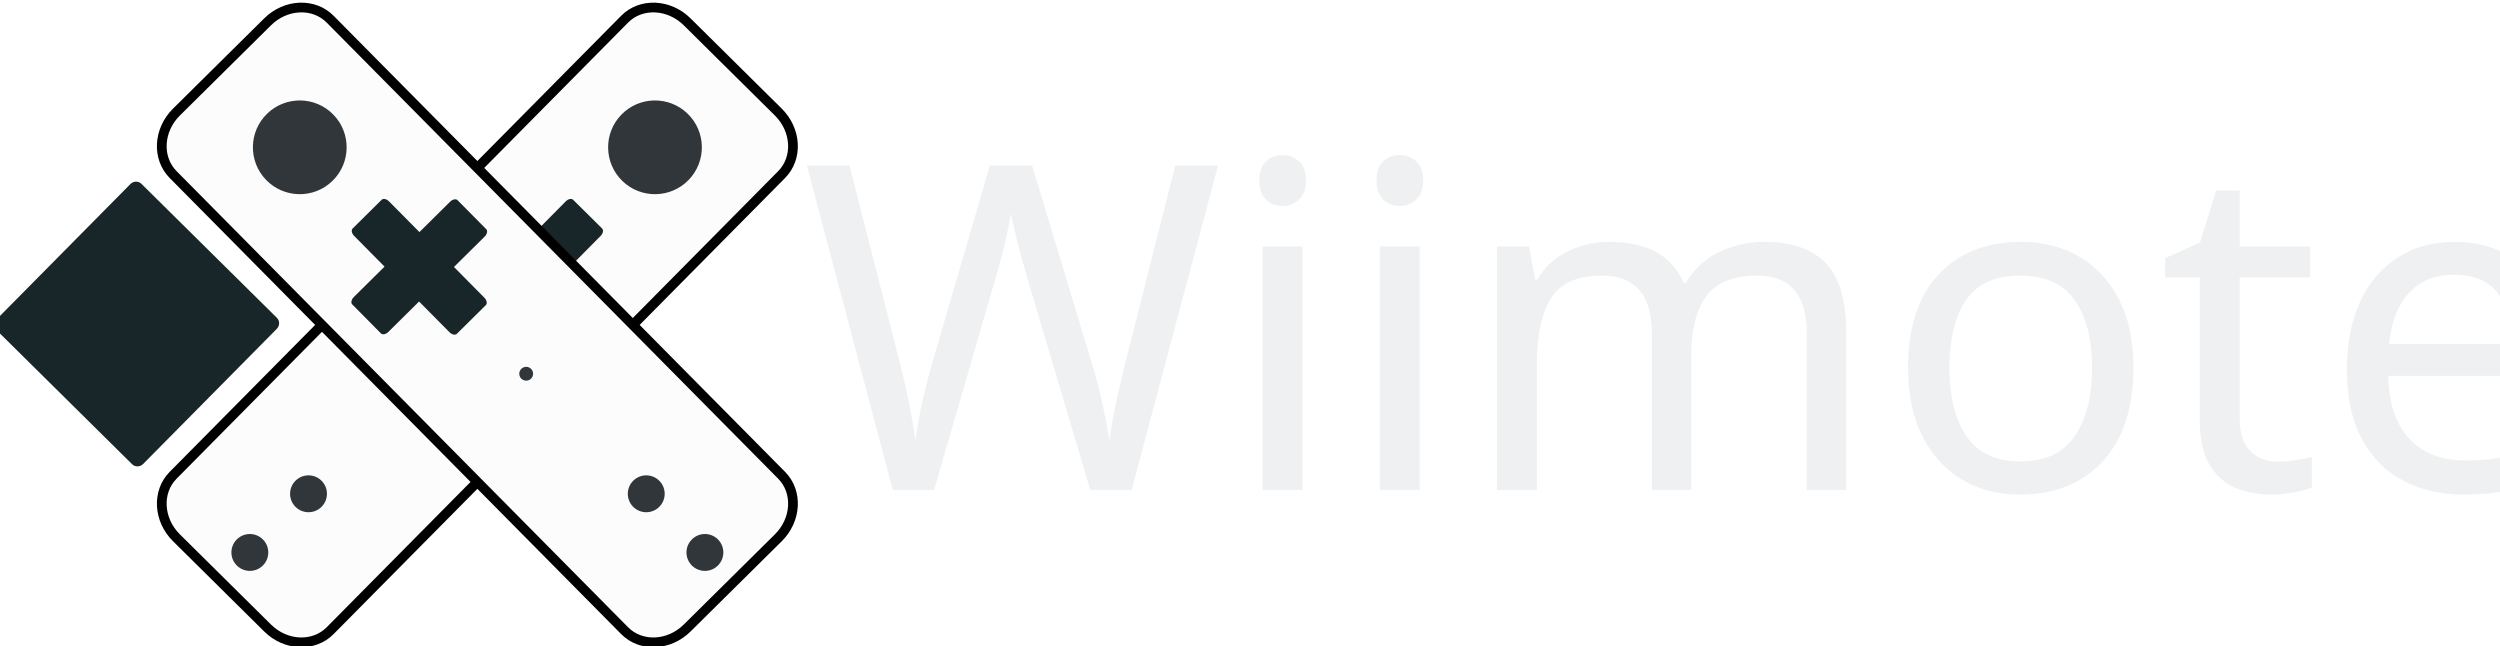
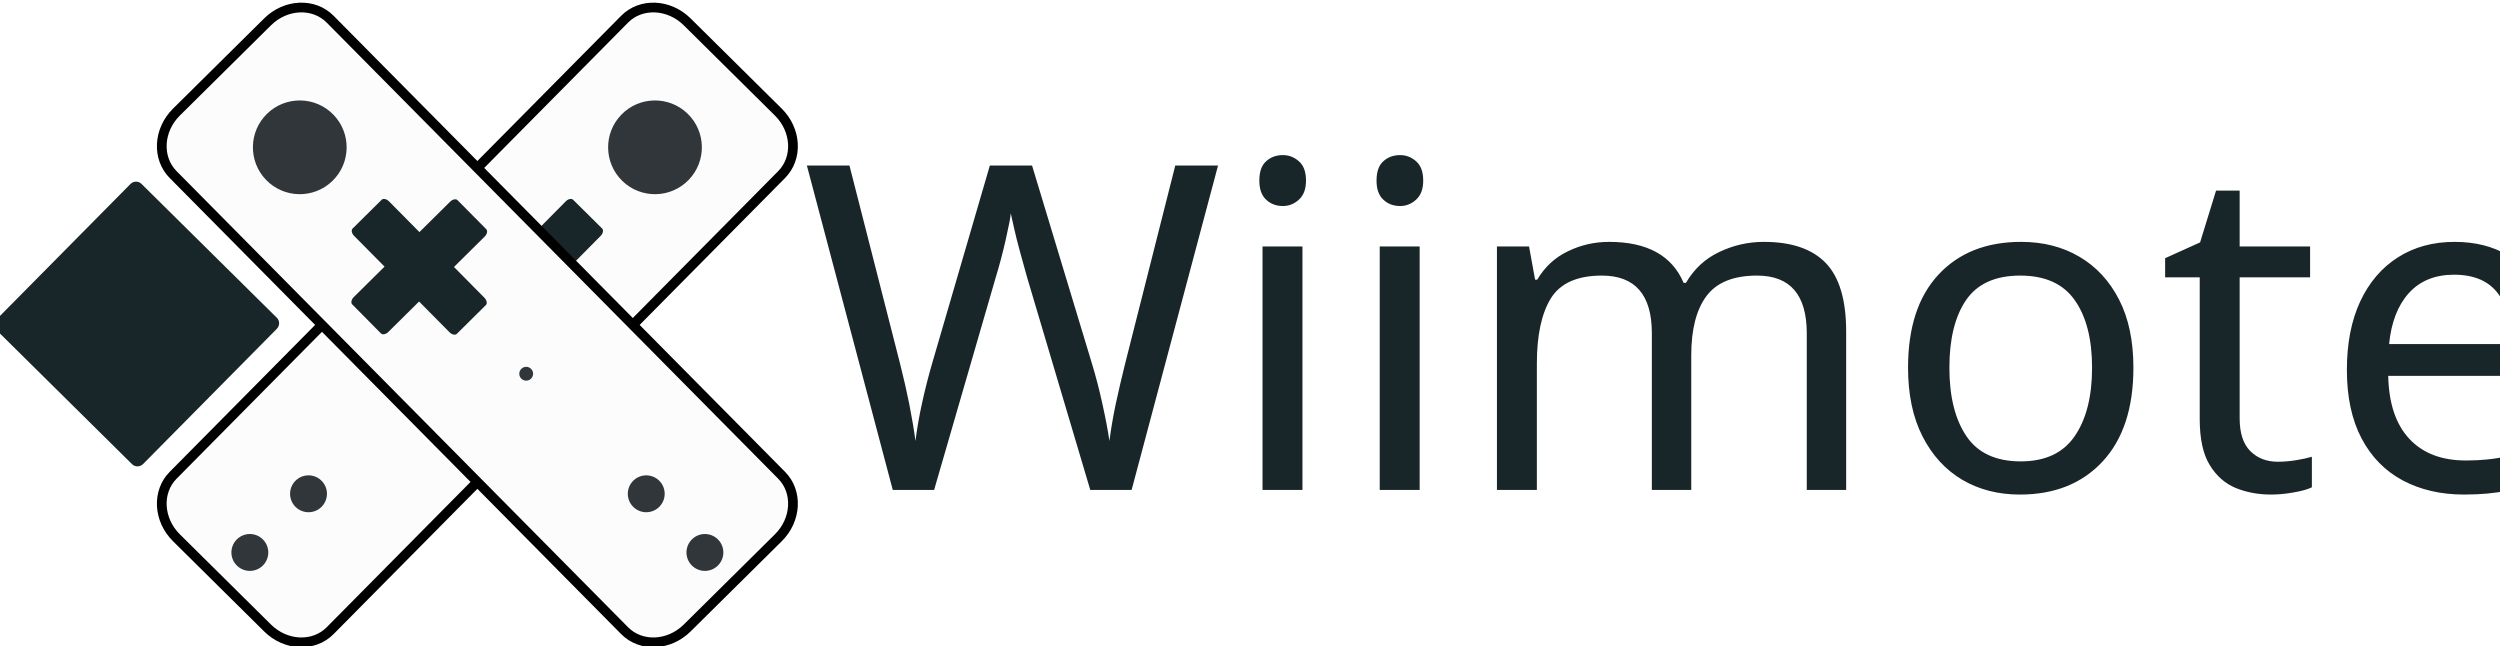
<svg xmlns="http://www.w3.org/2000/svg" width="220.133" height="56.878" id="svg2" version="1.1">
  <defs id="defs4" />
  <g id="layer1" transform="translate(-72.52956,-321.1713)">
-     <text xml:space="preserve" style="font-size:40px;font-style:normal;font-variant:normal;font-weight:normal;font-stretch:normal;line-height:125%;letter-spacing:0px;word-spacing:0px;fill:#eff0f1;fill-opacity:1;stroke:none;font-family:Oxygen-Sans;-inkscape-font-specification:Oxygen-Sans" x="143.092" y="364.311" id="text3963">
+     <text xml:space="preserve" style="font-size:40px;font-style:normal;font-variant:normal;font-weight:normal;font-stretch:normal;line-height:125%;letter-spacing:0px;word-spacing:0px;fill:#192629;fill-opacity:1;stroke:none;font-family:Oxygen-Sans;-inkscape-font-specification:Oxygen-Sans;" x="143.092" y="364.311" id="text3963">
      <tspan id="tspan3965" x="143.092" y="364.311">Wiimote</tspan>
    </text>
    <rect style="fill:#192629;fill-opacity:1;stroke:none" id="rect3017" width="18.131" height="18.131" x="296.987" y="180.08" rx="0.678" ry="0.697" transform="matrix(0.7109486,0.703244,-0.703244,0.7109486,0,0)" />
    <g id="g3254" transform="matrix(0.7071068,-0.7071068,0.7071068,0.7071068,-197.3759,222.0261)">
      <rect transform="matrix(0.00507911,0.9999871,-0.9999871,0.00507911,0,0)" ry="3.704" rx="4.078" y="-160.619" x="301.844" height="63.924" width="19.451" id="rect3213" style="fill:#fcfcfc;fill-opacity:1;stroke:#000000;stroke-width:0.856;stroke-linecap:butt;stroke-linejoin:miter;stroke-miterlimit:4;stroke-opacity:1;stroke-dasharray:none;stroke-dashoffset:0" />
-       <path transform="matrix(-0.5979464,0.01053786,-0.01053786,-0.5979464,153.7437,297.8872)" d="m 9.607,-21.735 c 0,3.811 -3.09,6.901 -6.901,6.901 -3.811,0 -6.901,-3.09 -6.901,-6.901 0,-3.811 3.09,-6.901 6.901,-6.901 3.811,0 6.901,3.09 6.901,6.901 z" id="path3139" style="fill:#31363b;fill-opacity:1;stroke:none" />
-       <path style="fill:#31363b;fill-opacity:1;stroke:none" id="path3205" d="m 9.607,-21.735 c 0,3.811 -3.09,6.901 -6.901,6.901 -3.811,0 -6.901,-3.09 -6.901,-6.901 0,-3.811 3.09,-6.901 6.901,-6.901 3.811,0 6.901,3.09 6.901,6.901 z" transform="matrix(-0.08822156,0.00155477,-0.00155477,-0.08822156,124.364,308.9906)" />
-       <path transform="matrix(-0.2352576,0.00414604,-0.00414604,-0.2352576,102.451,305.7877)" d="m 9.607,-21.735 c 0,3.811 -3.09,6.901 -6.901,6.901 -3.811,0 -6.901,-3.09 -6.901,-6.901 0,-3.811 3.09,-6.901 6.901,-6.901 3.811,0 6.901,3.09 6.901,6.901 z" id="path3207" style="fill:#31363b;fill-opacity:1;stroke:none" />
-       <path style="fill:#31363b;fill-opacity:1;stroke:none" id="path3211" d="m 9.607,-21.735 c 0,3.811 -3.09,6.901 -6.901,6.901 -3.811,0 -6.901,-3.09 -6.901,-6.901 0,-3.811 3.09,-6.901 6.901,-6.901 3.811,0 6.901,3.09 6.901,6.901 z" transform="matrix(-0.2352576,0.00414604,-0.00414604,-0.2352576,109.7565,305.7877)" />
+       <path transform="matrix(-0.5979464,0.01053786,-0.01053786,-0.5979464,153.7437,297.8872)" d="m 9.607,-21.735 a 6.901,6.901 0 0 1 -6.901,6.901 6.901,6.901 0 0 1 -6.901,-6.901 6.901,6.901 0 0 1 6.901,-6.901 6.901,6.901 0 0 1 6.901,6.901 z" id="path3139" style="fill:#31363b;fill-opacity:1;stroke:none" />
+       <path style="fill:#31363b;fill-opacity:1;stroke:none" id="path3205" d="m 9.607,-21.735 a 6.901,6.901 0 0 1 -6.901,6.901 6.901,6.901 0 0 1 -6.901,-6.901 6.901,6.901 0 0 1 6.901,-6.901 6.901,6.901 0 0 1 6.901,6.901 z" transform="matrix(-0.08822156,0.00155477,-0.00155477,-0.08822156,124.364,308.9906)" />
+       <path transform="matrix(-0.2352576,0.00414604,-0.00414604,-0.2352576,102.451,305.7877)" d="m 9.607,-21.735 a 6.901,6.901 0 0 1 -6.901,6.901 6.901,6.901 0 0 1 -6.901,-6.901 6.901,6.901 0 0 1 6.901,-6.901 6.901,6.901 0 0 1 6.901,6.901 z" id="path3207" style="fill:#31363b;fill-opacity:1;stroke:none" />
+       <path style="fill:#31363b;fill-opacity:1;stroke:none" id="path3211" d="m 9.607,-21.735 a 6.901,6.901 0 0 1 -6.901,6.901 6.901,6.901 0 0 1 -6.901,-6.901 6.901,6.901 0 0 1 6.901,-6.901 6.901,6.901 0 0 1 6.901,6.901 z" transform="matrix(-0.2352576,0.00414604,-0.00414604,-0.2352576,109.7565,305.7877)" />
      <rect style="fill:#192629;fill-opacity:1;stroke:none" id="rect3921-2" width="4.323" height="13.046" x="133.734" y="305.084" rx="0.365" ry="0.557" transform="matrix(0.9999871,-0.00507911,0.00507911,0.9999871,0,0)" />
      <rect transform="matrix(0.00507911,0.9999871,-0.9999871,0.00507911,0,0)" ry="0.557" rx="0.365" y="-142.419" x="309.445" height="13.046" width="4.323" id="rect3927-9" style="fill:#192629;fill-opacity:1;stroke:none" />
    </g>
    <g transform="matrix(-0.7071068,-0.7071068,-0.7071068,0.7071068,426.5047,222.0261)" id="g3279">
      <rect style="fill:#fcfcfc;fill-opacity:1;stroke:#000000;stroke-width:0.856;stroke-linecap:butt;stroke-linejoin:miter;stroke-miterlimit:4;stroke-opacity:1;stroke-dasharray:none;stroke-dashoffset:0" id="rect3281" width="19.451" height="63.924" x="301.844" y="-160.619" rx="4.078" ry="3.704" transform="matrix(0.00507911,0.9999871,-0.9999871,0.00507911,0,0)" />
-       <path style="fill:#31363b;fill-opacity:1;stroke:none" id="path3283" d="m 9.607,-21.735 c 0,3.811 -3.09,6.901 -6.901,6.901 -3.811,0 -6.901,-3.09 -6.901,-6.901 0,-3.811 3.09,-6.901 6.901,-6.901 3.811,0 6.901,3.09 6.901,6.901 z" transform="matrix(-0.5979464,0.01053786,-0.01053786,-0.5979464,153.7437,297.8872)" />
-       <path transform="matrix(-0.08822156,0.00155477,-0.00155477,-0.08822156,124.364,308.9906)" d="m 9.607,-21.735 c 0,3.811 -3.09,6.901 -6.901,6.901 -3.811,0 -6.901,-3.09 -6.901,-6.901 0,-3.811 3.09,-6.901 6.901,-6.901 3.811,0 6.901,3.09 6.901,6.901 z" id="path3285" style="fill:#31363b;fill-opacity:1;stroke:none" />
-       <path style="fill:#31363b;fill-opacity:1;stroke:none" id="path3287" d="m 9.607,-21.735 c 0,3.811 -3.09,6.901 -6.901,6.901 -3.811,0 -6.901,-3.09 -6.901,-6.901 0,-3.811 3.09,-6.901 6.901,-6.901 3.811,0 6.901,3.09 6.901,6.901 z" transform="matrix(-0.2352576,0.00414604,-0.00414604,-0.2352576,102.451,305.7877)" />
-       <path transform="matrix(-0.2352576,0.00414604,-0.00414604,-0.2352576,109.7565,305.7877)" d="m 9.607,-21.735 c 0,3.811 -3.09,6.901 -6.901,6.901 -3.811,0 -6.901,-3.09 -6.901,-6.901 0,-3.811 3.09,-6.901 6.901,-6.901 3.811,0 6.901,3.09 6.901,6.901 z" id="path3289" style="fill:#31363b;fill-opacity:1;stroke:none" />
+       <path style="fill:#31363b;fill-opacity:1;stroke:none" id="path3283" d="m 9.607,-21.735 a 6.901,6.901 0 0 1 -6.901,6.901 6.901,6.901 0 0 1 -6.901,-6.901 6.901,6.901 0 0 1 6.901,-6.901 6.901,6.901 0 0 1 6.901,6.901 z" transform="matrix(-0.5979464,0.01053786,-0.01053786,-0.5979464,153.7437,297.8872)" />
+       <path transform="matrix(-0.08822156,0.00155477,-0.00155477,-0.08822156,124.364,308.9906)" d="m 9.607,-21.735 a 6.901,6.901 0 0 1 -6.901,6.901 6.901,6.901 0 0 1 -6.901,-6.901 6.901,6.901 0 0 1 6.901,-6.901 6.901,6.901 0 0 1 6.901,6.901 z" id="path3285" style="fill:#31363b;fill-opacity:1;stroke:none" />
+       <path style="fill:#31363b;fill-opacity:1;stroke:none" id="path3287" d="m 9.607,-21.735 a 6.901,6.901 0 0 1 -6.901,6.901 6.901,6.901 0 0 1 -6.901,-6.901 6.901,6.901 0 0 1 6.901,-6.901 6.901,6.901 0 0 1 6.901,6.901 z" transform="matrix(-0.2352576,0.00414604,-0.00414604,-0.2352576,102.451,305.7877)" />
+       <path transform="matrix(-0.2352576,0.00414604,-0.00414604,-0.2352576,109.7565,305.7877)" d="m 9.607,-21.735 a 6.901,6.901 0 0 1 -6.901,6.901 6.901,6.901 0 0 1 -6.901,-6.901 6.901,6.901 0 0 1 6.901,-6.901 6.901,6.901 0 0 1 6.901,6.901 z" id="path3289" style="fill:#31363b;fill-opacity:1;stroke:none" />
      <rect transform="matrix(0.9999871,-0.00507911,0.00507911,0.9999871,0,0)" ry="0.557" rx="0.365" y="305.084" x="133.734" height="13.046" width="4.323" id="rect3291" style="fill:#192629;fill-opacity:1;stroke:none" />
      <rect style="fill:#192629;fill-opacity:1;stroke:none" id="rect3293" width="4.323" height="13.046" x="309.445" y="-142.419" rx="0.365" ry="0.557" transform="matrix(0.00507911,0.9999871,-0.9999871,0.00507911,0,0)" />
    </g>
  </g>
</svg>
